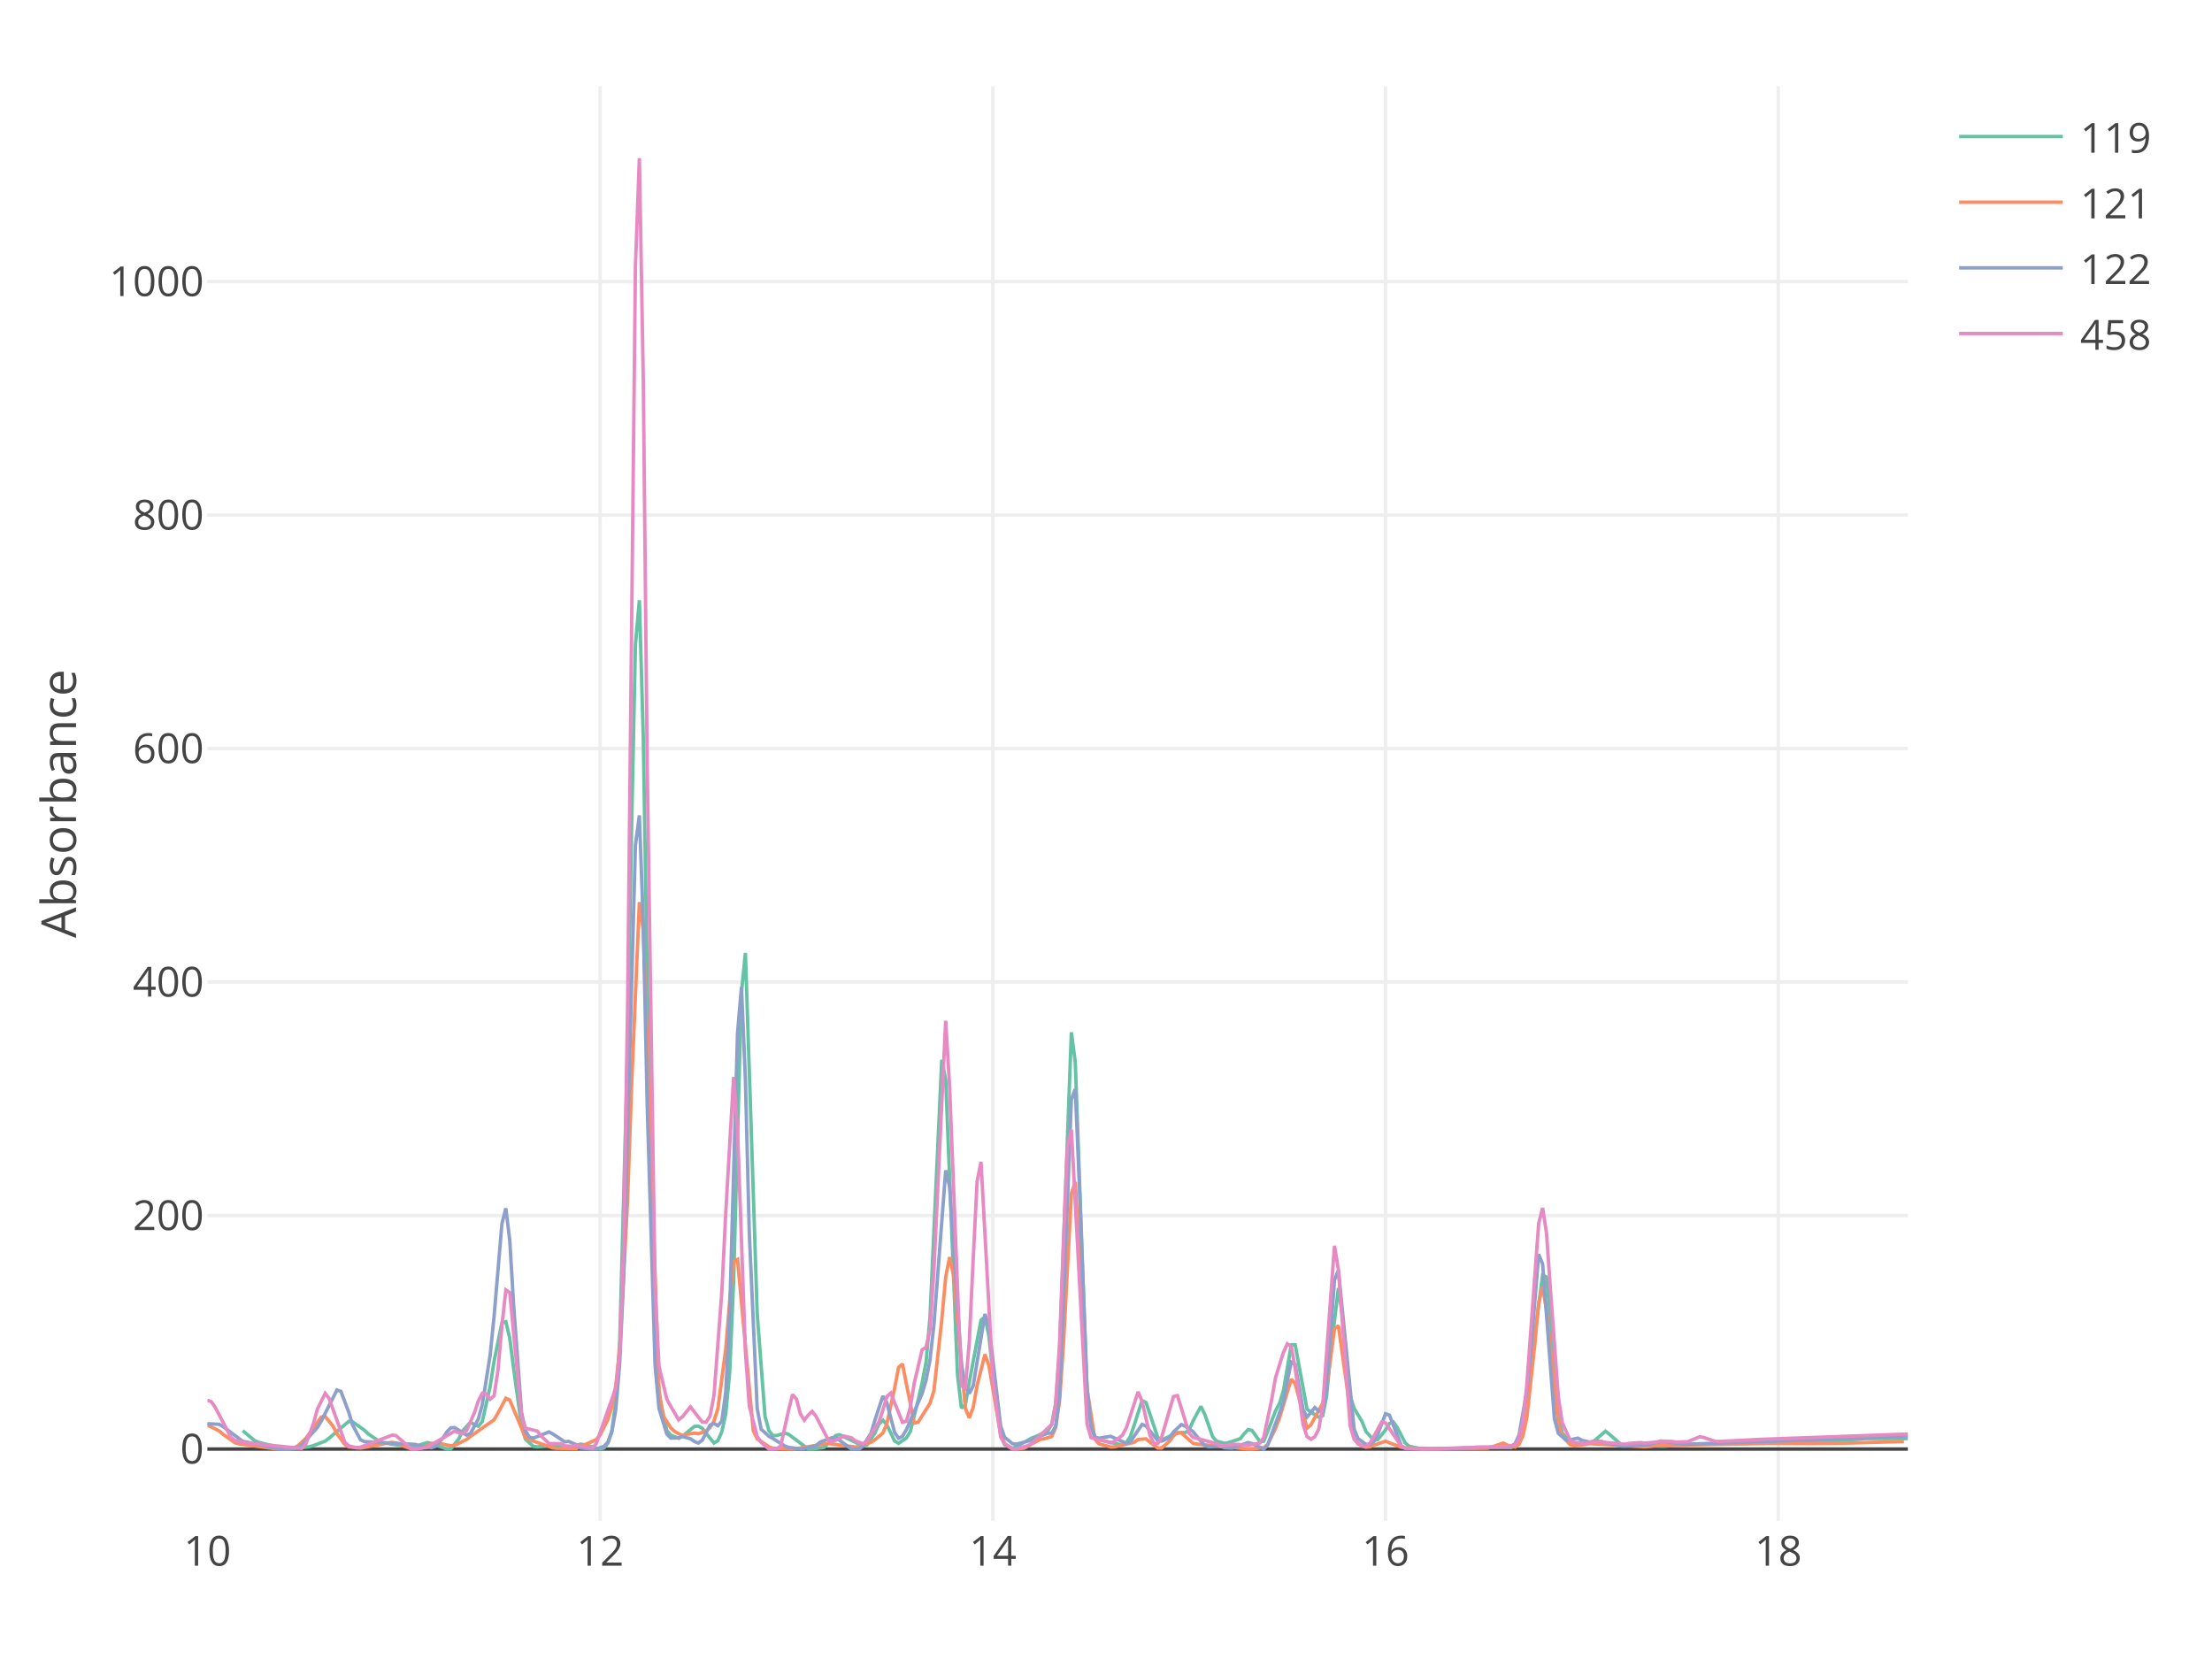
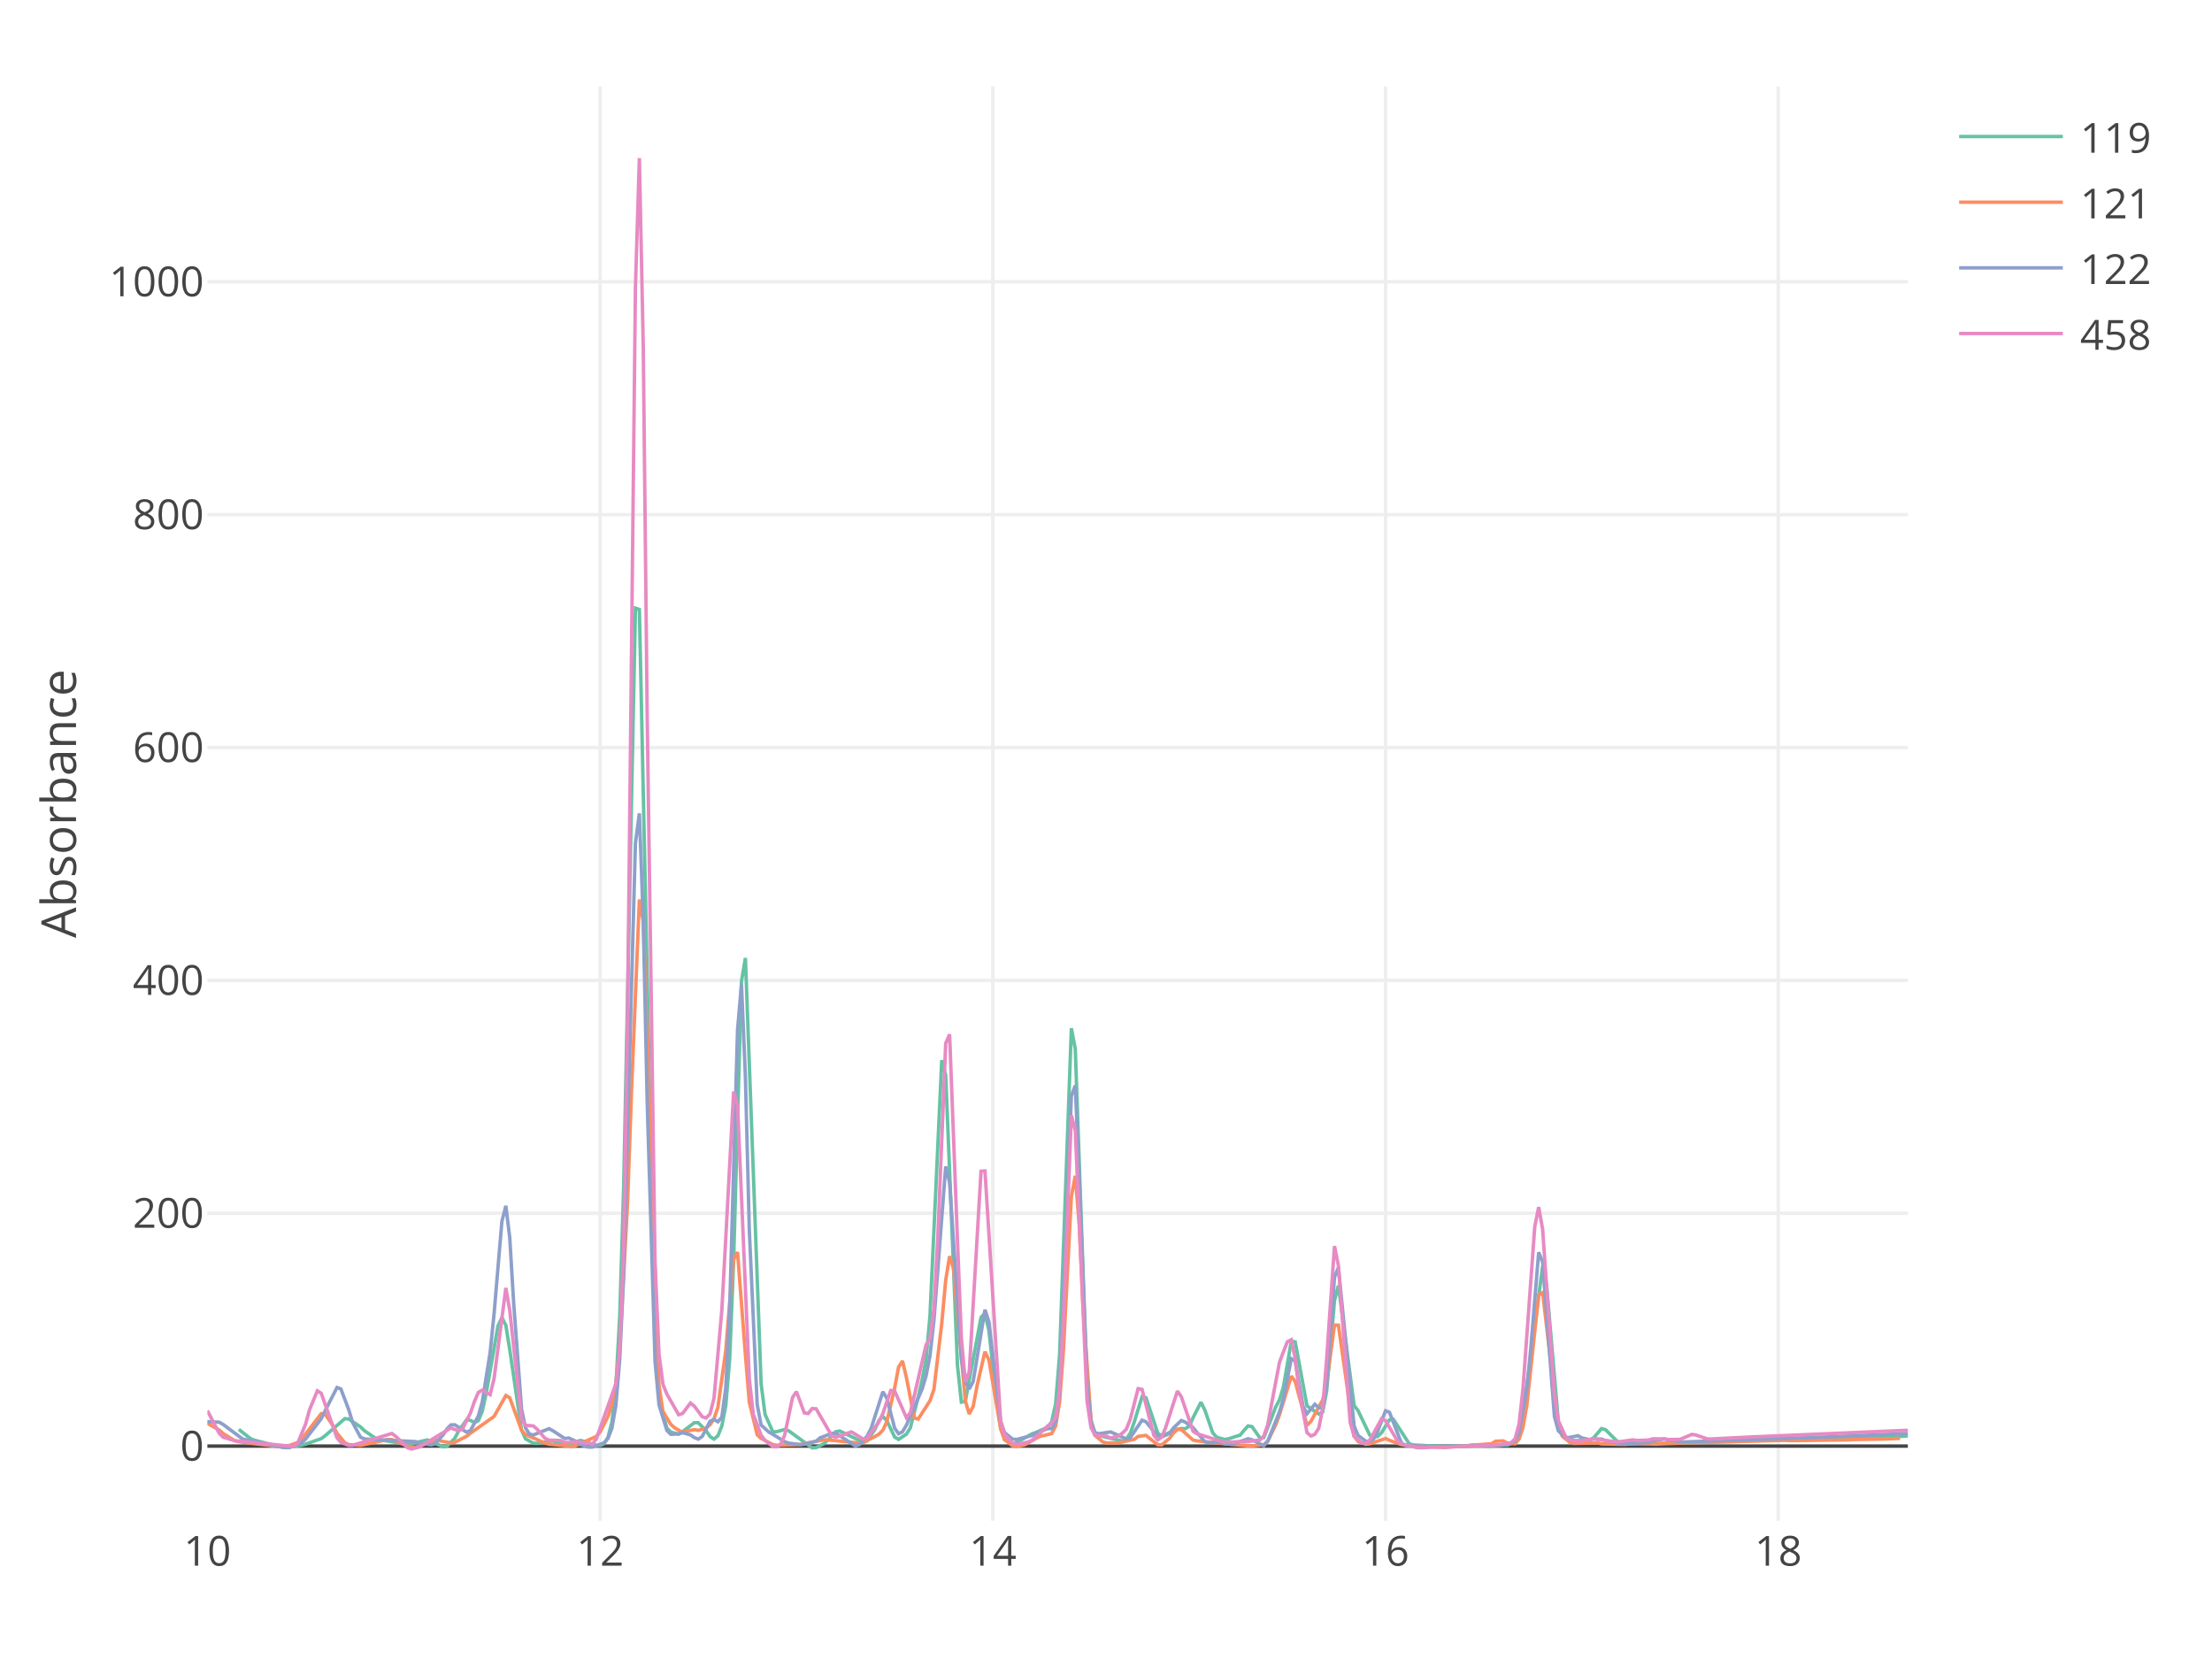
<svg xmlns="http://www.w3.org/2000/svg" class="main-svg" width="640" height="480" style="" viewBox="0 0 640 480">
  <rect x="0" y="0" width="640" height="480" style="fill: rgb(255, 255, 255); fill-opacity: 1;" />
  <defs id="defs-">
    <g class="clips">
      <clipPath id="clipxyplot" class="plotclip">
        <rect width="492" height="415" />
      </clipPath>
      <clipPath class="axesclip" id="clipx">
        <rect x="60" y="0" width="492" height="480" />
      </clipPath>
      <clipPath class="axesclip" id="clipy">
        <rect x="0" y="25" width="640" height="415" />
      </clipPath>
      <clipPath class="axesclip" id="clipxy">
        <rect x="60" y="25" width="492" height="415" />
      </clipPath>
    </g>
    <g class="gradients" />
    <g class="patterns" />
  </defs>
  <g class="bglayer" />
  <g class="layer-below">
    <g class="imagelayer" />
    <g class="shapelayer" />
  </g>
  <g class="cartesianlayer">
    <g class="subplot xy">
      <g class="layer-subplot">
        <g class="shapelayer" />
        <g class="imagelayer" />
      </g>
      <g class="minor-gridlayer">
        <g class="x" />
        <g class="y" />
      </g>
      <g class="gridlayer">
        <g class="x">
          <path class="xgrid crisp" transform="translate(173.63,0)" d="M0,25v415" style="stroke: rgb(238, 238, 238); stroke-opacity: 1; stroke-width: 1px;" />
          <path class="xgrid crisp" transform="translate(287.25,0)" d="M0,25v415" style="stroke: rgb(238, 238, 238); stroke-opacity: 1; stroke-width: 1px;" />
          <path class="xgrid crisp" transform="translate(400.88,0)" d="M0,25v415" style="stroke: rgb(238, 238, 238); stroke-opacity: 1; stroke-width: 1px;" />
          <path class="xgrid crisp" transform="translate(514.5,0)" d="M0,25v415" style="stroke: rgb(238, 238, 238); stroke-opacity: 1; stroke-width: 1px;" />
        </g>
        <g class="y">
-           <path class="ygrid crisp" transform="translate(0,351.69)" d="M60,0h492" style="stroke: rgb(238, 238, 238); stroke-opacity: 1; stroke-width: 1px;" />
-           <path class="ygrid crisp" transform="translate(0,284.14)" d="M60,0h492" style="stroke: rgb(238, 238, 238); stroke-opacity: 1; stroke-width: 1px;" />
-           <path class="ygrid crisp" transform="translate(0,216.58)" d="M60,0h492" style="stroke: rgb(238, 238, 238); stroke-opacity: 1; stroke-width: 1px;" />
-           <path class="ygrid crisp" transform="translate(0,149.02)" d="M60,0h492" style="stroke: rgb(238, 238, 238); stroke-opacity: 1; stroke-width: 1px;" />
-           <path class="ygrid crisp" transform="translate(0,81.46)" d="M60,0h492" style="stroke: rgb(238, 238, 238); stroke-opacity: 1; stroke-width: 1px;" />
+           <path class="ygrid crisp" transform="translate(0,351.03)" d="M60,0h492" style="stroke: rgb(238, 238, 238); stroke-opacity: 1; stroke-width: 1px;" />
+           <path class="ygrid crisp" transform="translate(0,283.65)" d="M60,0h492" style="stroke: rgb(238, 238, 238); stroke-opacity: 1; stroke-width: 1px;" />
+           <path class="ygrid crisp" transform="translate(0,216.28)" d="M60,0h492" style="stroke: rgb(238, 238, 238); stroke-opacity: 1; stroke-width: 1px;" />
+           <path class="ygrid crisp" transform="translate(0,148.9)" d="M60,0h492" style="stroke: rgb(238, 238, 238); stroke-opacity: 1; stroke-width: 1px;" />
+           <path class="ygrid crisp" transform="translate(0,81.53)" d="M60,0h492" style="stroke: rgb(238, 238, 238); stroke-opacity: 1; stroke-width: 1px;" />
        </g>
      </g>
      <g class="zerolinelayer">
-         <path class="yzl zl crisp" transform="translate(0,419.25)" d="M60,0h492" style="stroke: rgb(68, 68, 68); stroke-opacity: 1; stroke-width: 1px;" />
+         <path class="yzl zl crisp" transform="translate(0,418.4)" d="M60,0h492" style="stroke: rgb(68, 68, 68); stroke-opacity: 1; stroke-width: 1px;" />
      </g>
      <path class="xlines-below" />
      <path class="ylines-below" />
      <g class="overlines-below" />
      <g class="xaxislayer-below" />
      <g class="yaxislayer-below" />
      <g class="overaxes-below" />
      <g class="plot" transform="translate(60,25)" clip-path="url(#clipxyplot)">
        <g class="scatterlayer mlayer">
          <g class="trace scatter trace-vdiffr-plotly-1" style="stroke-miterlimit: 2; opacity: 1;">
            <g class="fills" />
            <g class="errorbars" />
            <g class="lines">
-               <path class="js-line" d="M10.23,388.93L13.64,391.8L14.77,392.3L22.73,394.25L23.86,394.25L29.54,393.58L30.68,393.26L34.09,391.97L35.22,391.1L40.91,386.24L42.04,386.4L45.45,388.81L46.59,389.92L50,392.2L51.13,392.49L59.09,393.7L60.22,393.42L63.63,392.39L64.77,392.61L69.31,394.25L70.45,394.2L72.72,391.33L73.86,388.99L76.13,386.49L77.27,387.18L78.4,387.65L79.54,386.3L81.81,376.16L82.95,368.86L85.22,357.73L86.36,357.41L87.49,362.2L88.63,371.04L90.9,387.64L92.04,391.41L94.31,393.46L95.45,393.61L101.13,393.19L102.26,393.73L104.54,393.99L105.67,393.61L107.94,392.85L109.08,392.99L113.63,394.25L114.76,393.92L115.9,392.53L117.03,388.9L118.17,380.56L119.31,363.07L121.58,279.41L122.72,215.48L123.85,161.57L124.99,148.65L126.12,188.4L127.26,257.73L129.53,360.04L130.67,378.51L132.94,388.87L134.08,390.23L136.35,391.15L137.49,390.52L140.9,387.72L142.03,387.62L143.17,388.23L144.3,389.73L146.58,392.51L147.71,391.82L148.85,389.24L149.99,384.04L151.12,372.04L152.26,345.6L154.53,262.08L155.67,250.7L157.94,319.84L159.08,355.1L161.35,384.84L162.48,388.92L163.62,390.36L164.76,390.33L167.03,389.65L168.17,389.99L173.85,394.25L174.98,394.25L178.39,393.78L179.53,392.73L181.8,390.34L182.94,390.11L189.76,393.39L190.89,393.02L193.16,389.58L194.3,387.04L195.44,385.91L196.57,387.18L198.85,391.95L199.98,392.6L202.25,391.05L203.39,389.15L205.66,380.06L206.8,375.09L207.94,369.11L209.07,356.12L212.48,281.63L213.62,287.53L217.03,372.68L218.16,382.38L219.3,381.52L220.43,374.95L223.84,356.94L224.98,356L226.12,361.51L227.25,372.28L229.52,389.86L230.66,392.98L232.93,394.03L234.07,393.55L238.61,391.02L239.75,390.62L243.16,389L244.3,387.13L245.43,381.24L246.57,365.83L249.98,273.66L251.11,282.31L254.52,378.01L255.66,387.67L256.79,390.78L257.93,391.58L264.75,393.1L265.88,392.43L267.02,390.65L268.16,387.32L270.43,380.22L271.57,380.8L274.97,390.88L276.11,391.63L278.38,390.58L279.52,389.87L281.79,389.47L282.93,389.52L284.06,388.69L285.2,386.11L287.47,381.9L288.61,384.3L290.88,390.75L292.02,391.98L294.29,392.58L295.43,392.4L298.84,391.26L299.97,389.85L301.11,388.62L302.24,388.87L304.52,392.09L305.65,391.98L307.93,386.19L309.06,383.18L310.2,381.05L311.33,377.34L313.61,364.08L314.74,364.11L318.15,382.7L319.29,383.56L321.56,385.05L322.7,384.59L323.83,378.95L324.97,366.59L327.24,347.68L328.38,355.58L330.65,378.92L331.79,382.47L334.06,386.28L335.2,389.13L337.47,391.72L338.61,391.55L340.88,388.73L342.01,386.84L343.15,386.44L344.29,388.09L346.56,392.47L347.7,393.45L351.1,394.15L352.24,394.21L365.88,393.96L367.01,393.72L377.24,393.83L378.37,393.27L379.51,391.21L380.65,386.44L385.19,352.59L386.33,343.97L387.46,344.49L388.6,356.49L390.87,383.95L392.01,389.6L394.28,392.23L395.42,392.47L399.96,392.44L401.1,392.03L404.51,389.1L405.64,389.98L409.05,392.94L410.19,393.18L421.55,393.42L422.69,393.33L434.05,392.78L435.19,392.81L443.14,392.65L444.28,392.25L446.55,391.78L447.69,392.03L451.09,392.09L452.23,391.93L457.91,391.71L459.05,391.83L467,392.08L468.14,392.04L478.36,391.38L479.5,391.23L492,391.21" style="vector-effect: none; fill: none; stroke: rgb(102, 194, 165); stroke-opacity: 1; stroke-width: 1px; opacity: 1;" />
+               <path class="js-line" d="M9.09,388.56L12.5,391.25L13.64,391.7L21.59,393.73L22.73,393.79L27.27,393.14L28.41,392.83L32.95,391.24L34.09,390.39L39.77,385.46L40.91,385.57L44.31,387.85L45.45,388.94L48.86,391.31L50,391.61L57.95,392.87L59.09,392.63L63.63,391.62L64.77,392.06L68.18,393.58L69.31,393.45L71.58,391.14L72.72,388.99L74.99,385.79L76.13,385.97L77.27,386.56L78.4,386.04L79.54,383.29L80.67,378.12L84.08,358.63L85.22,356.2L86.36,358.47L87.49,365.52L90.9,388.77L92.04,391.29L94.31,392.55L95.45,392.6L99.99,391.87L101.13,392.38L103.4,393.06L104.54,392.84L107.94,391.76L109.08,392.05L112.49,393.18L113.63,393.21L114.76,392.69L115.9,390.9L117.03,386.48L118.17,376.44L119.31,355.8L120.44,318.69L123.85,150.97L124.99,151.33L129.53,365.01L130.67,379.86L132.94,388.15L134.08,389.33L136.35,389.96L137.49,389.22L140.9,386.63L142.03,386.64L144.3,388.95L145.44,390.64L146.58,391.37L147.71,390.42L148.85,387.58L149.99,381.73L151.12,368.16L152.26,339.65L154.53,258.95L155.67,252.16L160.21,375.36L161.35,384.21L163.62,389.31L164.76,389.22L167.03,388.6L168.17,388.96L174.98,393.91L176.12,393.84L178.39,392.68L179.53,391.63L181.8,389.25L182.94,389.03L189.76,392.29L190.89,391.92L193.16,388.52L194.3,385.99L195.44,384.82L196.57,386.02L198.85,390.77L199.98,391.46L202.25,389.96L203.39,388.11L205.66,379.19L206.8,374.22L207.94,368.33L209.07,355.79L212.48,281.75L213.62,286.11L217.03,370.15L218.16,380.68L219.3,380.48L220.43,374.28L223.84,356.16L224.98,354.97L226.12,359.98L227.25,370.34L229.52,388.21L230.66,391.6L232.93,392.84L234.07,392.4L238.61,389.84L239.75,389.46L243.16,387.91L244.3,386.33L245.43,381.16L246.57,367.02L249.98,272.5L251.11,278.51L254.52,375.91L255.66,386.17L256.79,389.5L257.93,390.36L264.75,391.93L265.88,391.33L267.02,389.68L268.16,386.47L270.43,379.1L271.57,379.42L274.97,389.63L276.11,390.46L278.38,389.47L279.52,388.75L281.79,388.3L282.93,388.39L284.06,387.65L285.2,385.17L287.47,380.72L288.61,383.01L290.88,389.56L292.02,390.83L294.29,391.47L295.43,391.3L298.84,390.2L299.97,388.8L301.11,387.55L302.24,387.77L304.52,391.01L305.65,390.93L307.93,385.15L309.06,382.15L310.2,380.02L311.33,376.29L313.61,363.06L314.74,363.25L318.15,381.77L319.29,382.58L321.56,384.12L322.7,383.52L323.83,377.54L324.97,364.86L326.11,351.24L327.24,346.98L331.79,381.65L332.92,383.13L336.33,390.24L337.47,390.83L338.61,390.59L339.74,389.51L342.01,385.78L343.15,385.67L347.7,392.68L348.83,393.06L356.79,393.48L357.92,393.44L364.74,393.4L365.88,393.09L369.28,393.2L370.42,393.47L374.97,393.09L376.1,393.12L378.37,392.2L379.51,389.47L381.78,375.59L382.92,367.53L386.33,341.34L387.46,346.72L390.87,386.23L392.01,390.03L394.28,391.62L395.42,391.83L399.96,391.66L401.1,390.99L403.37,388.34L404.51,388.63L407.92,392.04L409.05,392.41L419.28,392.83L420.42,392.76L435.19,392.16L436.32,392.18L442,392.06L443.14,391.68L445.41,391.06L446.55,391.31L449.96,391.44L451.09,391.29L456.78,391.03L457.91,391.15L465.87,391.41L467,391.37L477.23,390.7L478.36,390.57L489.73,390.61L490.86,390.53L492,390.46" style="vector-effect: none; fill: none; stroke: rgb(102, 194, 165); stroke-opacity: 1; stroke-width: 1px; opacity: 1;" />
            </g>
            <g class="points" />
            <g class="text" />
          </g>
          <g class="trace scatter trace-vdiffr-plotly-2" style="stroke-miterlimit: 2; opacity: 1;">
            <g class="fills" />
            <g class="errorbars" />
            <g class="lines">
-               <path class="js-line" d="M0,387.31L3.41,389.01L4.55,390L7.95,392.41L9.09,392.75L19.32,394.12L20.45,394.23L25,393.91L26.13,393.36L28.41,391.28L29.54,389.7L32.95,385L34.09,384.83L36.36,387.65L37.5,389.84L39.77,392.95L40.91,393.62L44.31,393.97L45.45,393.78L53.4,392.3L54.54,392.53L59.09,394.25L60.22,394.25L62.49,393.83L63.63,393.18L65.9,392.41L67.04,392.62L70.45,393.3L71.58,393.16L74.99,391.49L76.13,390.59L82.95,385.79L84.08,383.84L86.36,379.57L87.49,380.08L92.04,390.93L93.17,391.55L99.99,393.92L101.13,394.05L106.81,394.09L107.94,393.57L112.49,391.54L113.63,390.2L115.9,385.65L117.03,381.98L118.17,375.91L119.31,365.22L121.58,322.16L122.72,289.58L124.99,236.01L126.12,244.01L130.67,377.29L131.81,384.53L134.08,388.16L135.21,389.17L137.49,390.41L138.62,389.99L140.9,389.65L142.03,389.82L144.3,389.05L145.44,388.03L146.58,386.15L147.71,382.54L149.99,365.24L151.12,351.44L152.26,339.97L153.39,339.39L157.94,388.94L159.08,391.29L162.48,393.61L163.62,394.02L169.3,394.24L170.44,394.14L179.53,392.64L180.67,392.81L187.48,393.66L188.62,393.5L192.03,392.29L193.16,391.55L195.44,389.62L196.57,387.01L198.85,376.65L199.98,370.64L201.12,369.63L202.25,375.48L204.53,386.74L205.66,386.45L209.07,381.02L210.21,377.39L212.48,356.9L213.62,344.49L214.75,338.72L215.89,344.03L219.3,382.46L220.43,385.23L221.57,382.25L222.71,375.82L224.98,366.85L226.12,370.11L229.52,389.99L230.66,392.66L232.93,394.2L234.07,394.25L236.34,393.99L237.48,393.38L240.89,391.48L242.02,391.3L244.3,390.62L245.43,388.06L246.57,380.24L247.7,363.77L249.98,320.36L251.11,316.97L253.39,357.24L254.52,376.83L256.79,391.42L257.93,392.73L261.34,393.65L262.48,393.61L268.16,392.31L269.29,391.49L271.57,391.3L272.7,392.26L274.97,393.94L276.11,393.94L278.38,391.98L279.52,390.46L280.66,389.47L281.79,389.6L285.2,392.6L286.34,392.82L301.11,394.23L302.24,394.25L305.65,393.87L306.79,392.9L309.06,388.26L310.2,385.26L313.61,374.03L314.74,375.35L318.15,388.23L319.29,387.23L322.7,381.02L323.83,376.57L326.11,359.46L327.24,358.55L331.79,391.11L332.92,392.8L335.2,393.71L336.33,393.59L340.88,391.97L342.01,392.46L345.42,393.73L346.56,393.92L353.38,394.13L354.51,394.21L370.42,394.02L371.56,393.67L374.97,392.51L376.1,393.12L378.37,393.68L379.51,392.85L380.65,390.35L381.78,385.07L384.06,364.05L385.19,351.97L386.33,347.22L387.46,354.13L390.87,387L392.01,390.53L394.28,392.96L395.42,393.33L398.83,392.92L399.96,392.7L415.87,393.61L417.01,393.54L421.55,392.98L422.69,393.13L428.37,393.14L429.51,393.06L449.96,392.68L451.09,392.63L462.46,392.67L463.59,392.68L473.82,392.56L474.96,392.52L490.86,392.07" style="vector-effect: none; fill: none; stroke: rgb(252, 141, 98); stroke-opacity: 1; stroke-width: 1px; opacity: 1;" />
+               <path class="js-line" d="M0,386.81L3.41,388.75L4.55,389.77L7.95,391.85L9.09,392.13L21.59,393.65L22.73,393.58L26.13,392.36L27.27,391.4L32.95,384.01L34.09,384.17L36.36,387.51L37.5,389.69L39.77,392.45L40.91,392.98L44.31,393.17L45.45,392.94L52.27,391.49L53.4,391.51L56.81,392.92L57.95,393.42L60.22,393.72L61.36,393.45L65.9,391.58L67.04,391.84L70.45,392.46L71.58,392.3L74.99,390.56L76.13,389.66L82.95,384.82L84.08,382.83L86.36,378.77L87.49,379.43L90.9,388.78L92.04,390.08L97.72,392.51L98.85,392.82L105.67,393.52L106.81,393.17L112.49,390.63L113.63,389.31L115.9,384.83L117.03,381.25L118.17,375.36L119.31,364.99L121.58,322.82L122.72,290.53L124.99,235.24L126.12,241.53L130.67,375.84L131.81,383.39L134.08,387.12L135.21,388.12L137.49,389.47L138.62,389.05L140.9,388.65L142.03,388.85L144.3,388.16L145.44,387.21L146.58,385.49L147.71,382.18L149.99,365.76L151.12,351.87L152.26,339.34L153.39,337.28L155.67,366.95L156.8,380.68L159.08,390.14L160.21,391.17L163.62,392.98L164.76,393.15L171.58,392.95L172.71,392.67L178.39,391.6L179.53,391.62L188.62,392.51L189.76,392.32L193.16,390.65L194.3,389.94L195.44,388.8L196.57,386.41L198.85,376.59L199.98,370.57L201.12,368.75L202.25,373.55L204.53,385.27L205.66,385.58L209.07,380.28L210.21,377.01L212.48,357.9L213.62,345.4L214.75,338.47L215.89,342.05L219.3,380.32L220.43,384.1L221.57,381.89L222.71,375.88L224.98,366.08L226.12,368.47L229.52,388.44L230.66,391.41L232.93,393.3L234.07,393.49L236.34,393.08L237.48,392.49L240.89,390.54L242.02,390.34L244.3,389.77L245.43,387.59L246.57,380.67L247.7,365.41L249.98,321.15L251.11,315.18L252.25,329.38L253.39,353.79L255.66,385.79L256.79,390.29L259.07,392.2L260.2,392.5L263.61,392.45L264.75,392.21L268.16,391.44L269.29,390.6L271.57,390.3L272.7,391.24L274.97,393L276.11,393.05L278.38,391.15L279.52,389.61L280.66,388.55L281.79,388.64L285.2,391.66L286.34,391.9L301.11,393.34L302.24,393.36L305.65,392.99L306.79,392L309.06,387.34L310.2,384.33L313.61,373.16L314.74,374.69L318.15,387.4L319.29,386.25L322.7,380.03L323.83,375.2L326.11,358.39L327.24,358.4L331.79,390.48L332.92,392.05L335.2,392.87L336.33,392.71L340.88,391.22L342.01,391.73L345.42,392.95L346.56,393.14L356.79,393.75L357.92,393.79L371.56,392.71L372.69,392.01L374.97,391.9L376.1,392.52L378.37,392.71L379.51,391.38L380.65,387.97L381.78,381.45L385.19,349.62L386.33,348.98L390.87,387.86L392.01,390.53L394.28,392.36L395.42,392.6L402.24,392.45L403.37,392.75L410.19,392.89L411.33,392.78L423.82,392.51L424.96,392.55L456.78,391.73L457.91,391.82L474.96,391.6L476.09,391.51L484.05,391.37L485.18,391.35L489.73,391.18" style="vector-effect: none; fill: none; stroke: rgb(252, 141, 98); stroke-opacity: 1; stroke-width: 1px; opacity: 1;" />
            </g>
            <g class="points" />
            <g class="text" />
          </g>
          <g class="trace scatter trace-vdiffr-plotly-3" style="stroke-miterlimit: 2; opacity: 1;">
            <g class="fills" />
            <g class="errorbars" />
            <g class="lines">
-               <path class="js-line" d="M0,386.93L3.41,387.09L4.55,387.75L10.23,392.02L11.36,392.25L17.04,393.36L18.18,393.77L21.59,394.25L22.73,394.25L26.13,393.84L27.27,393.11L31.82,388.02L32.95,386.19L37.5,377.16L38.63,377.57L40.91,383.61L42.04,387.35L44.31,391.58L45.45,392.1L60.22,392.92L61.36,393.34L64.77,393.86L65.9,393.51L68.18,391.04L69.31,389.27L70.45,388.11L71.58,388.07L74.99,390.22L76.13,389.73L78.4,385.54L79.54,381.44L81.81,367.11L82.95,355.92L85.22,329.08L86.36,324.6L87.49,333.89L88.63,352.95L90.9,383.59L92.04,389.01L93.17,390.83L94.31,391.1L98.85,389.3L99.99,389.91L103.4,392.17L104.54,392.03L106.81,393.05L107.94,393.97L111.35,394.25L112.49,394.25L114.76,393.49L115.9,392.2L117.03,389.3L118.17,382.78L119.31,369.25L120.44,344.52L123.85,219.53L124.99,210.91L126.12,242.02L127.26,294.91L129.53,369.98L130.67,382.51L132.94,389.94L134.08,391.09L136.35,390.95L137.49,390.64L139.76,391.26L140.9,392.07L142.03,392.52L143.17,391.73L145.44,387.33L146.58,386.84L147.71,387.5L148.85,386.16L149.99,377.63L151.12,354.85L153.39,273.93L154.53,260.6L155.67,287.47L156.8,331.96L159.08,382.53L160.21,388.49L162.48,390.56L163.62,391.21L167.03,393.34L168.17,393.76L171.58,394.2L172.71,394.08L176.12,393.24L177.26,392.27L180.67,390.98L181.8,390.91L186.35,394.25L187.48,394.25L188.62,394.25L189.76,393.28L192.03,389.58L193.16,385.87L195.44,378.93L196.57,380.78L198.85,389.48L199.98,391.13L201.12,390.56L202.25,388.65L206.8,378.17L207.94,374.38L209.07,368.5L210.21,358.32L213.62,313.61L214.75,318.32L218.16,369.6L219.3,376.11L220.43,378.19L221.57,375.99L224.98,355.17L226.12,358.7L229.52,387.62L230.66,390.84L232.93,392.7L234.07,392.83L238.61,391.66L239.75,391.01L243.16,389.66L244.3,389.65L245.43,387.67L246.57,378.76L248.84,322.83L249.98,293.12L251.11,290.1L252.25,316.71L254.52,376.82L255.66,387.66L256.79,390.8L257.93,391.11L261.34,390.57L262.48,391.07L265.88,392.58L267.02,392.23L270.43,387.13L271.57,387.58L274.97,391.78L276.11,391.97L278.38,390.95L279.52,389.32L281.79,387.18L282.93,387.63L285.2,389.22L286.34,390.64L288.61,393.31L289.75,393.55L293.15,393.42L294.29,393.88L296.56,393.99L297.7,393.57L301.11,392.37L302.24,392.66L305.65,394.25L306.79,393.08L311.33,380.66L312.47,374.49L313.61,369.08L314.74,369.72L317.02,382.88L318.15,385L320.42,382.25L321.56,383.23L322.7,383.35L323.83,376.58L326.11,345.32L327.24,342.56L331.79,388.49L332.92,391.23L335.2,392.91L336.33,392.89L337.47,392.14L338.61,390L340.88,384.04L342.01,384.45L345.42,393.24L346.56,394.06L353.38,394.25L354.51,394.25L376.1,393.65L377.24,393.45L378.37,392.67L379.51,390.22L381.78,377.32L382.92,365.53L385.19,337.88L386.33,340.75L389.74,385.49L390.87,389.7L393.15,391.7L394.28,391.56L396.55,391.1L397.69,391.73L399.96,392.24L401.1,392L403.37,392.06L404.51,392.48L409.05,393.37L410.19,393.41L417.01,393.03L418.14,392.58L421.55,392.01L422.69,392.31L427.23,392.87L428.37,392.84L463.59,391.63L464.73,391.59L492,390.43" style="vector-effect: none; fill: none; stroke: rgb(141, 160, 203); stroke-opacity: 1; stroke-width: 1px; opacity: 1;" />
+               <path class="js-line" d="M0,386.33L3.41,386.48L4.55,387.13L10.23,391.37L11.36,391.6L17.04,392.69L18.18,393.09L22.73,393.86L23.86,393.81L27.27,392.4L28.41,391.37L32.95,385.48L34.09,383.11L37.5,376.46L38.63,376.87L40.91,382.89L42.04,386.61L44.31,390.82L45.45,391.34L60.22,392.1L61.36,392.51L64.77,393.02L65.9,392.67L68.18,390.2L69.31,388.43L70.45,387.27L71.58,387.23L74.99,389.37L76.13,388.87L78.4,384.69L79.54,380.59L81.81,366.3L82.95,355.13L85.22,328.36L86.36,323.88L87.49,333.14L88.63,352.15L90.9,382.69L92.04,388.1L93.17,389.91L94.31,390.18L98.85,388.36L99.99,388.97L103.4,391.21L104.54,391.06L106.81,392.07L107.94,392.99L110.22,393.69L111.35,393.69L114.76,392.48L115.9,391.18L117.03,388.28L118.17,381.78L119.31,368.28L120.44,343.61L123.85,218.95L124.99,210.34L126.12,241.37L127.26,294.1L129.53,368.96L130.67,381.46L132.94,388.85L134.08,390L136.35,389.85L137.49,389.53L139.76,390.14L140.9,390.94L142.03,391.39L143.17,390.6L145.44,386.2L146.58,385.71L147.71,386.36L148.85,385.02L149.99,376.51L151.12,353.79L153.39,273.08L154.53,259.78L155.67,286.57L156.8,330.94L159.08,381.37L160.21,387.3L162.48,389.36L163.62,390L167.03,392.12L168.17,392.53L171.58,392.97L172.71,392.84L176.12,391.99L177.26,391.02L180.67,389.73L181.8,389.65L187.48,393.35L188.62,392.99L190.89,390.54L192.03,388.3L195.44,377.67L196.57,379.52L198.85,388.19L199.98,389.82L201.12,389.26L202.25,387.35L206.8,376.89L207.94,373.1L209.07,367.24L210.21,357.09L213.62,312.49L214.75,317.18L218.16,368.32L219.3,374.81L220.43,376.89L221.57,374.7L224.98,353.94L226.12,357.45L229.52,386.3L230.66,389.5L232.93,391.37L234.07,391.49L238.61,390.33L239.75,389.69L243.16,388.34L244.3,388.34L245.43,386.36L246.57,377.48L248.84,321.7L249.98,292.08L251.11,289.07L252.25,315.61L254.52,375.56L255.66,386.38L256.79,389.51L257.93,389.82L261.34,389.3L262.48,389.8L265.88,391.32L267.02,390.98L270.43,385.9L271.57,386.36L274.97,390.56L276.11,390.75L278.38,389.75L279.52,388.13L281.79,386L282.93,386.46L285.2,388.06L286.34,389.48L288.61,392.16L289.75,392.39L293.15,392.28L294.29,392.75L296.56,392.87L297.7,392.47L301.11,391.28L302.24,391.58L305.65,393.28L306.79,392.02L310.2,383.47L311.33,379.66L313.61,368.12L314.74,368.78L317.02,381.91L318.15,384.03L320.42,381.3L321.56,382.28L322.7,382.41L323.83,375.66L326.11,344.5L327.24,341.75L331.79,387.59L332.92,390.32L335.2,392.01L336.33,392L337.47,391.26L338.61,389.13L340.88,383.19L342.01,383.61L345.42,392.39L346.56,393.22L355.65,393.6L356.79,393.6L374.97,393.1L376.1,392.91L378.37,391.94L379.51,389.5L381.78,376.63L382.92,364.88L385.19,337.31L386.33,340.17L389.74,384.8L390.87,389L393.15,391L394.28,390.86L396.55,390.4L397.69,391.03L399.96,391.54L401.1,391.3L403.37,391.37L404.51,391.79L409.05,392.68L410.19,392.72L417.01,392.35L418.14,391.9L421.55,391.33L422.69,391.63L427.23,392.19L428.37,392.16L464.73,390.91L465.87,390.87L492,389.76" style="vector-effect: none; fill: none; stroke: rgb(141, 160, 203); stroke-opacity: 1; stroke-width: 1px; opacity: 1;" />
            </g>
            <g class="points" />
            <g class="text" />
          </g>
          <g class="trace scatter trace-vdiffr-plotly-4" style="stroke-miterlimit: 2; opacity: 1;">
            <g class="fills" />
            <g class="errorbars" />
            <g class="lines">
-               <path class="js-line" d="M0,380.12L1.14,380.57L2.27,382.19L6.82,390.84L7.95,391.74L11.36,392.49L12.5,392.58L27.27,394.07L28.41,392.95L30.68,386.92L31.82,382.73L34.09,378.13L35.22,379.62L39.77,392.3L40.91,393.32L43.18,393.91L44.31,393.72L53.4,390.25L54.54,390.35L59.09,394.25L60.22,394.25L63.63,393.78L64.77,393.04L71.58,389.04L72.72,389.56L73.86,389.77L74.99,388.94L77.27,383.72L78.4,380.34L79.54,378.12L80.67,378.3L81.81,379.85L82.95,378.85L84.08,371.43L85.22,358.63L86.36,348.23L87.49,348.97L90.9,384.74L92.04,388.21L95.45,389.05L96.58,390.48L98.85,392.67L99.99,392.68L102.26,392.69L103.4,393.32L105.67,393.47L106.81,393.18L111.35,394.02L112.49,392.73L118.17,376.6L119.31,366.42L120.44,336.12L121.58,266.43L123.85,52.05L124.99,20.75L126.12,84.78L127.26,196.76L129.53,347.83L130.67,370.37L132.94,379.84L134.08,381.92L136.35,385.8L137.49,384.86L139.76,382.04L140.9,383.53L143.17,386.41L144.3,386.5L145.44,384.67L146.58,378.73L148.85,348.76L149.99,325.8L152.26,286.59L153.39,301.83L155.67,366.11L156.8,381.85L159.08,390.6L160.21,392.29L162.48,394.25L163.62,394.25L164.76,394.2L165.89,393.31L168.17,382.99L169.3,378.47L170.44,379.78L171.58,384.1L172.71,385.9L173.85,384.43L174.98,383.34L176.12,384.81L179.53,391.4L180.67,392.2L182.94,391.17L184.07,390.47L186.35,391.01L187.48,391.88L189.76,392.75L190.89,391.81L194.3,386.36L195.44,383L196.57,379.12L197.71,378.05L201.12,386.52L202.25,386.21L203.39,382.14L204.53,375.13L206.8,365.53L207.94,364.81L209.07,359.69L210.21,342.52L213.62,270.33L214.75,289.49L218.16,375.91L219.3,376.86L220.43,363.44L221.57,339.42L222.71,316.77L223.84,311.15L226.12,352.92L227.25,374.2L229.52,390.74L230.66,392.75L232.93,394.21L234.07,394.25L237.48,393.24L238.61,392.58L244.3,387.12L245.43,381.15L246.57,363.79L247.7,334.1L248.84,306.58L249.98,301.83L254.52,387.03L255.66,390.93L257.93,391.62L259.07,391.73L261.34,392.44L262.48,392.02L264.75,390.25L265.88,388.14L269.29,377.69L270.43,380.43L272.7,390.25L273.84,392.57L274.97,392.66L276.11,390.78L279.52,379.07L280.66,378.8L284.06,389.7L285.2,390.87L292.02,392.7L293.15,393.39L295.43,393.09L296.56,392.86L301.11,393.08L302.24,392.95L304.52,392.51L305.65,390.82L307.93,379.98L309.06,373.57L311.33,366.3L312.47,363.82L313.61,364.62L314.74,370.88L317.02,387.11L318.15,390.63L319.29,391.39L320.42,390.71L321.56,388.44L322.7,381.84L326.11,335.43L327.24,342.35L330.65,387.54L331.79,391.49L334.06,393.43L335.2,393.42L336.33,392.6L337.47,390.67L339.74,386.44L340.88,386.69L345.42,393.43L346.56,393.96L351.1,394.25L352.24,394.25L376.1,393.48L377.24,393.32L378.37,392.94L379.51,391.34L380.65,386.34L381.78,375.41L385.19,328.97L386.33,324.49L387.46,331.84L388.6,348.25L390.87,379.12L392.01,386.61L394.28,391.65L395.42,392.37L398.83,392.61L399.96,392.31L403.37,392.12L404.51,392.35L410.19,392.86L411.33,392.62L414.73,392.38L415.87,392.54L419.28,392.23L420.42,391.92L423.82,392.07L424.96,392.24L428.37,392.12L429.51,391.62L431.78,390.71L432.91,390.91L436.32,392.04L437.46,392.05L449.96,391.42L451.09,391.39L492,389.91" style="vector-effect: none; fill: none; stroke: rgb(231, 138, 195); stroke-opacity: 1; stroke-width: 1px; opacity: 1;" />
+               <path class="js-line" d="M0,383.13L3.41,389.68L4.55,390.82L7.95,391.87L9.09,391.95L25,393.52L26.13,392.56L28.41,387.06L29.54,382.94L31.82,377.4L32.95,378.13L37.5,391L38.63,392.31L40.91,393.19L42.04,393.16L53.4,389.75L54.54,390.62L57.95,393.88L59.09,394.25L61.36,393.64L62.49,392.97L70.45,388.14L71.58,388.6L72.72,388.92L73.86,388.36L76.13,383.79L77.27,380.5L78.4,377.87L79.54,377.2L81.81,378.51L82.95,373.88L86.36,347.64L87.49,354.17L90.9,385.46L92.04,387.38L94.31,387.57L95.45,388.55L97.72,391.19L98.85,391.67L102.26,391.79L103.4,392.38L105.67,392.31L106.81,392.07L111.35,392.87L112.49,391.41L118.17,375.45L119.31,365.4L120.44,335.95L121.58,268.72L123.85,58.18L124.99,20.75L126.12,75.58L127.26,182.79L129.53,340.64L130.67,366.76L131.81,375.54L132.94,378.34L136.35,384.33L137.49,383.97L139.76,380.94L140.9,381.85L143.17,384.9L144.3,385.27L145.44,384.08L146.58,379.58L148.85,354.07L149.99,333.22L152.26,290.83L153.39,294.61L156.8,374L157.94,384.13L160.21,390.24L161.35,391.76L163.62,393.52L164.76,393.58L165.89,392.82L167.03,390.25L169.3,379.34L170.44,377.64L172.71,383.79L173.85,383.97L174.98,382.54L176.12,382.6L180.67,390.44L181.8,390.85L186.35,389.29L187.48,389.97L189.76,391.38L190.89,391.12L194.3,386.38L195.44,383.97L197.71,377.31L198.85,377.46L202.25,385.18L203.39,383.74L207.94,364.1L209.07,362.31L210.21,353.86L211.34,332.96L213.62,276.86L214.75,274.26L217.03,333.94L218.16,362.22L219.3,374.85L220.43,371.93L223.84,313.88L224.98,313.78L229.52,386.1L230.66,390.04L232.93,392.54L234.07,392.93L237.48,392.21L238.61,391.7L242.02,388.67L243.16,387.53L244.3,386.8L245.43,385.05L246.57,377.14L247.7,355.97L249.98,297.72L251.11,302.07L254.52,380.41L255.66,388.02L256.79,390.22L257.93,390.4L260.2,390.54L261.34,391.09L263.61,390.44L264.75,389.65L265.88,388.51L267.02,385.62L269.29,376.78L270.43,377L273.84,390.27L274.97,391.6L276.11,390.81L277.25,388.07L280.66,377.48L281.79,379.12L285.2,389.13L286.34,389.84L293.15,391.95L294.29,392.33L298.84,392.11L299.97,392.23L304.52,391.63L305.65,390.53L306.79,387.23L307.93,381.09L310.2,369.12L311.33,366.13L312.47,363.23L313.61,362.63L314.74,367.95L315.88,377.3L318.15,389.47L319.29,390.48L320.42,389.99L321.56,388.24L322.7,382.44L323.83,368.32L326.11,335.53L327.24,341.16L330.65,386.54L331.79,390.6L334.06,392.55L335.2,392.53L336.33,391.65L337.47,389.62L339.74,385.47L340.88,386.03L344.29,391.86L345.42,392.73L349.97,393.86L351.1,393.87L356.79,393.65L357.92,393.74L373.83,393L374.97,392.78L377.24,392.42L378.37,391.28L379.51,386.98L380.65,376.78L384.06,329.82L385.19,324.25L386.33,330.66L387.46,346.89L389.74,378.5L390.87,386.07L393.15,391.01L394.28,391.7L396.55,392.04L397.69,391.85L401.1,391.29L402.24,391.48L407.92,392.22L409.05,392.07L412.46,391.59L413.6,391.77L417.01,391.65L418.14,391.3L421.55,391.31L422.69,391.5L426.1,391.45L427.23,390.98L429.51,390.02L430.64,390.19L434.05,391.34L435.19,391.33L447.69,390.7L448.82,390.66L492,388.82" style="vector-effect: none; fill: none; stroke: rgb(231, 138, 195); stroke-opacity: 1; stroke-width: 1px; opacity: 1;" />
            </g>
            <g class="points" />
            <g class="text" />
          </g>
        </g>
      </g>
      <g class="overplot" />
      <path class="xlines-above crisp" d="M0,0" style="fill: none;" />
      <path class="ylines-above crisp" d="M0,0" style="fill: none;" />
      <g class="overlines-above" />
      <g class="xaxislayer-above">
        <g class="xtick">
          <text text-anchor="middle" x="0" y="453" transform="translate(60,0)" style="font-family: 'Open Sans', verdana, arial, sans-serif; font-size: 12px; fill: rgb(68, 68, 68); fill-opacity: 1; white-space: pre; opacity: 1;">10</text>
        </g>
        <g class="xtick">
          <text text-anchor="middle" x="0" y="453" style="font-family: 'Open Sans', verdana, arial, sans-serif; font-size: 12px; fill: rgb(68, 68, 68); fill-opacity: 1; white-space: pre; opacity: 1;" transform="translate(173.63,0)">12</text>
        </g>
        <g class="xtick">
          <text text-anchor="middle" x="0" y="453" style="font-family: 'Open Sans', verdana, arial, sans-serif; font-size: 12px; fill: rgb(68, 68, 68); fill-opacity: 1; white-space: pre; opacity: 1;" transform="translate(287.25,0)">14</text>
        </g>
        <g class="xtick">
          <text text-anchor="middle" x="0" y="453" style="font-family: 'Open Sans', verdana, arial, sans-serif; font-size: 12px; fill: rgb(68, 68, 68); fill-opacity: 1; white-space: pre; opacity: 1;" transform="translate(400.88,0)">16</text>
        </g>
        <g class="xtick">
          <text text-anchor="middle" x="0" y="453" style="font-family: 'Open Sans', verdana, arial, sans-serif; font-size: 12px; fill: rgb(68, 68, 68); fill-opacity: 1; white-space: pre; opacity: 1;" transform="translate(514.5,0)">18</text>
        </g>
      </g>
      <g class="yaxislayer-above">
        <g class="ytick">
-           <text text-anchor="end" x="59" y="4.2" transform="translate(0,419.25)" style="font-family: 'Open Sans', verdana, arial, sans-serif; font-size: 12px; fill: rgb(68, 68, 68); fill-opacity: 1; white-space: pre; opacity: 1;">0</text>
-         </g>
-         <g class="ytick">
-           <text text-anchor="end" x="59" y="4.2" style="font-family: 'Open Sans', verdana, arial, sans-serif; font-size: 12px; fill: rgb(68, 68, 68); fill-opacity: 1; white-space: pre; opacity: 1;" transform="translate(0,351.69)">200</text>
-         </g>
-         <g class="ytick">
-           <text text-anchor="end" x="59" y="4.2" style="font-family: 'Open Sans', verdana, arial, sans-serif; font-size: 12px; fill: rgb(68, 68, 68); fill-opacity: 1; white-space: pre; opacity: 1;" transform="translate(0,284.14)">400</text>
-         </g>
-         <g class="ytick">
-           <text text-anchor="end" x="59" y="4.2" style="font-family: 'Open Sans', verdana, arial, sans-serif; font-size: 12px; fill: rgb(68, 68, 68); fill-opacity: 1; white-space: pre; opacity: 1;" transform="translate(0,216.58)">600</text>
-         </g>
-         <g class="ytick">
-           <text text-anchor="end" x="59" y="4.2" style="font-family: 'Open Sans', verdana, arial, sans-serif; font-size: 12px; fill: rgb(68, 68, 68); fill-opacity: 1; white-space: pre; opacity: 1;" transform="translate(0,149.02)">800</text>
-         </g>
-         <g class="ytick">
-           <text text-anchor="end" x="59" y="4.2" style="font-family: 'Open Sans', verdana, arial, sans-serif; font-size: 12px; fill: rgb(68, 68, 68); fill-opacity: 1; white-space: pre; opacity: 1;" transform="translate(0,81.46)">1000</text>
+           <text text-anchor="end" x="59" y="4.2" transform="translate(0,418.4)" style="font-family: 'Open Sans', verdana, arial, sans-serif; font-size: 12px; fill: rgb(68, 68, 68); fill-opacity: 1; white-space: pre; opacity: 1;">0</text>
+         </g>
+         <g class="ytick">
+           <text text-anchor="end" x="59" y="4.2" style="font-family: 'Open Sans', verdana, arial, sans-serif; font-size: 12px; fill: rgb(68, 68, 68); fill-opacity: 1; white-space: pre; opacity: 1;" transform="translate(0,351.03)">200</text>
+         </g>
+         <g class="ytick">
+           <text text-anchor="end" x="59" y="4.2" style="font-family: 'Open Sans', verdana, arial, sans-serif; font-size: 12px; fill: rgb(68, 68, 68); fill-opacity: 1; white-space: pre; opacity: 1;" transform="translate(0,283.65)">400</text>
+         </g>
+         <g class="ytick">
+           <text text-anchor="end" x="59" y="4.2" style="font-family: 'Open Sans', verdana, arial, sans-serif; font-size: 12px; fill: rgb(68, 68, 68); fill-opacity: 1; white-space: pre; opacity: 1;" transform="translate(0,216.28)">600</text>
+         </g>
+         <g class="ytick">
+           <text text-anchor="end" x="59" y="4.2" style="font-family: 'Open Sans', verdana, arial, sans-serif; font-size: 12px; fill: rgb(68, 68, 68); fill-opacity: 1; white-space: pre; opacity: 1;" transform="translate(0,148.9)">800</text>
+         </g>
+         <g class="ytick">
+           <text text-anchor="end" x="59" y="4.2" style="font-family: 'Open Sans', verdana, arial, sans-serif; font-size: 12px; fill: rgb(68, 68, 68); fill-opacity: 1; white-space: pre; opacity: 1;" transform="translate(0,81.53)">1000</text>
        </g>
      </g>
      <g class="overaxes-above" />
    </g>
  </g>
  <g class="polarlayer" />
  <g class="smithlayer" />
  <g class="ternarylayer" />
  <g class="geolayer" />
  <g class="funnelarealayer" />
  <g class="pielayer" />
  <g class="iciclelayer" />
  <g class="treemaplayer" />
  <g class="sunburstlayer" />
  <g class="glimages" />
  <defs id="topdefs-">
    <g class="clips" />
    <clipPath id="legend">
      <rect width="68" height="86" x="0" y="0" />
    </clipPath>
  </defs>
  <g class="layer-above">
    <g class="imagelayer" />
    <g class="shapelayer" />
  </g>
  <g class="infolayer">
    <g class="legend" pointer-events="all" transform="translate(561.84,25)">
      <rect class="bg" shape-rendering="crispEdges" style="stroke: rgb(68, 68, 68); stroke-opacity: 1; fill: rgb(255, 255, 255); fill-opacity: 1; stroke-width: 0px;" width="68" height="86" x="0" y="0" />
      <g class="scrollbox" transform="" clip-path="url(#legend)">
        <g class="groups">
          <g class="traces" transform="translate(0,14.5)" style="opacity: 1;">
            <text class="legendtext" text-anchor="start" x="40" y="4.68" style="font-family: 'Open Sans', verdana, arial, sans-serif; font-size: 12px; fill: rgb(68, 68, 68); fill-opacity: 1; white-space: pre;">119</text>
            <g class="layers" style="opacity: 1;">
              <g class="legendfill" />
              <g class="legendlines">
                <path class="js-line" d="M5,0h30" style="fill: none; stroke: rgb(102, 194, 165); stroke-opacity: 1; stroke-width: 1px;" />
              </g>
              <g class="legendsymbols">
                <g class="legendpoints" />
              </g>
            </g>
            <rect class="legendtoggle" x="0" y="-9.5" width="62.891" height="19" style="fill: rgb(0, 0, 0); fill-opacity: 0;" />
          </g>
          <g class="traces" transform="translate(0,33.5)" style="opacity: 1;">
            <text class="legendtext" text-anchor="start" x="40" y="4.68" style="font-family: 'Open Sans', verdana, arial, sans-serif; font-size: 12px; fill: rgb(68, 68, 68); fill-opacity: 1; white-space: pre;">121</text>
            <g class="layers" style="opacity: 1;">
              <g class="legendfill" />
              <g class="legendlines">
                <path class="js-line" d="M5,0h30" style="fill: none; stroke: rgb(252, 141, 98); stroke-opacity: 1; stroke-width: 1px;" />
              </g>
              <g class="legendsymbols">
                <g class="legendpoints" />
              </g>
            </g>
            <rect class="legendtoggle" x="0" y="-9.5" width="62.891" height="19" style="fill: rgb(0, 0, 0); fill-opacity: 0;" />
          </g>
          <g class="traces" transform="translate(0,52.5)" style="opacity: 1;">
            <text class="legendtext" text-anchor="start" x="40" y="4.68" style="font-family: 'Open Sans', verdana, arial, sans-serif; font-size: 12px; fill: rgb(68, 68, 68); fill-opacity: 1; white-space: pre;">122</text>
            <g class="layers" style="opacity: 1;">
              <g class="legendfill" />
              <g class="legendlines">
                <path class="js-line" d="M5,0h30" style="fill: none; stroke: rgb(141, 160, 203); stroke-opacity: 1; stroke-width: 1px;" />
              </g>
              <g class="legendsymbols">
                <g class="legendpoints" />
              </g>
            </g>
            <rect class="legendtoggle" x="0" y="-9.5" width="62.891" height="19" style="fill: rgb(0, 0, 0); fill-opacity: 0;" />
          </g>
          <g class="traces" transform="translate(0,71.5)" style="opacity: 1;">
            <text class="legendtext" text-anchor="start" x="40" y="4.68" style="font-family: 'Open Sans', verdana, arial, sans-serif; font-size: 12px; fill: rgb(68, 68, 68); fill-opacity: 1; white-space: pre;">458</text>
            <g class="layers" style="opacity: 1;">
              <g class="legendfill" />
              <g class="legendlines">
                <path class="js-line" d="M5,0h30" style="fill: none; stroke: rgb(231, 138, 195); stroke-opacity: 1; stroke-width: 1px;" />
              </g>
              <g class="legendsymbols">
                <g class="legendpoints" />
              </g>
            </g>
            <rect class="legendtoggle" x="0" y="-9.5" width="62.891" height="19" style="fill: rgb(0, 0, 0); fill-opacity: 0;" />
          </g>
        </g>
      </g>
      <rect class="scrollbar" rx="20" ry="3" width="0" height="0" style="fill: rgb(128, 139, 164); fill-opacity: 1;" x="0" y="0" />
    </g>
    <g class="g-gtitle" />
    <g class="g-xtitle" />
    <g class="g-ytitle">
      <text class="ytitle" transform="rotate(-90,22,232.5)" x="22" y="232.5" text-anchor="middle" style="font-family: 'Open Sans', verdana, arial, sans-serif; font-size: 14px; fill: rgb(68, 68, 68); opacity: 1; font-weight: normal; white-space: pre;">Absorbance</text>
    </g>
  </g>
</svg>
